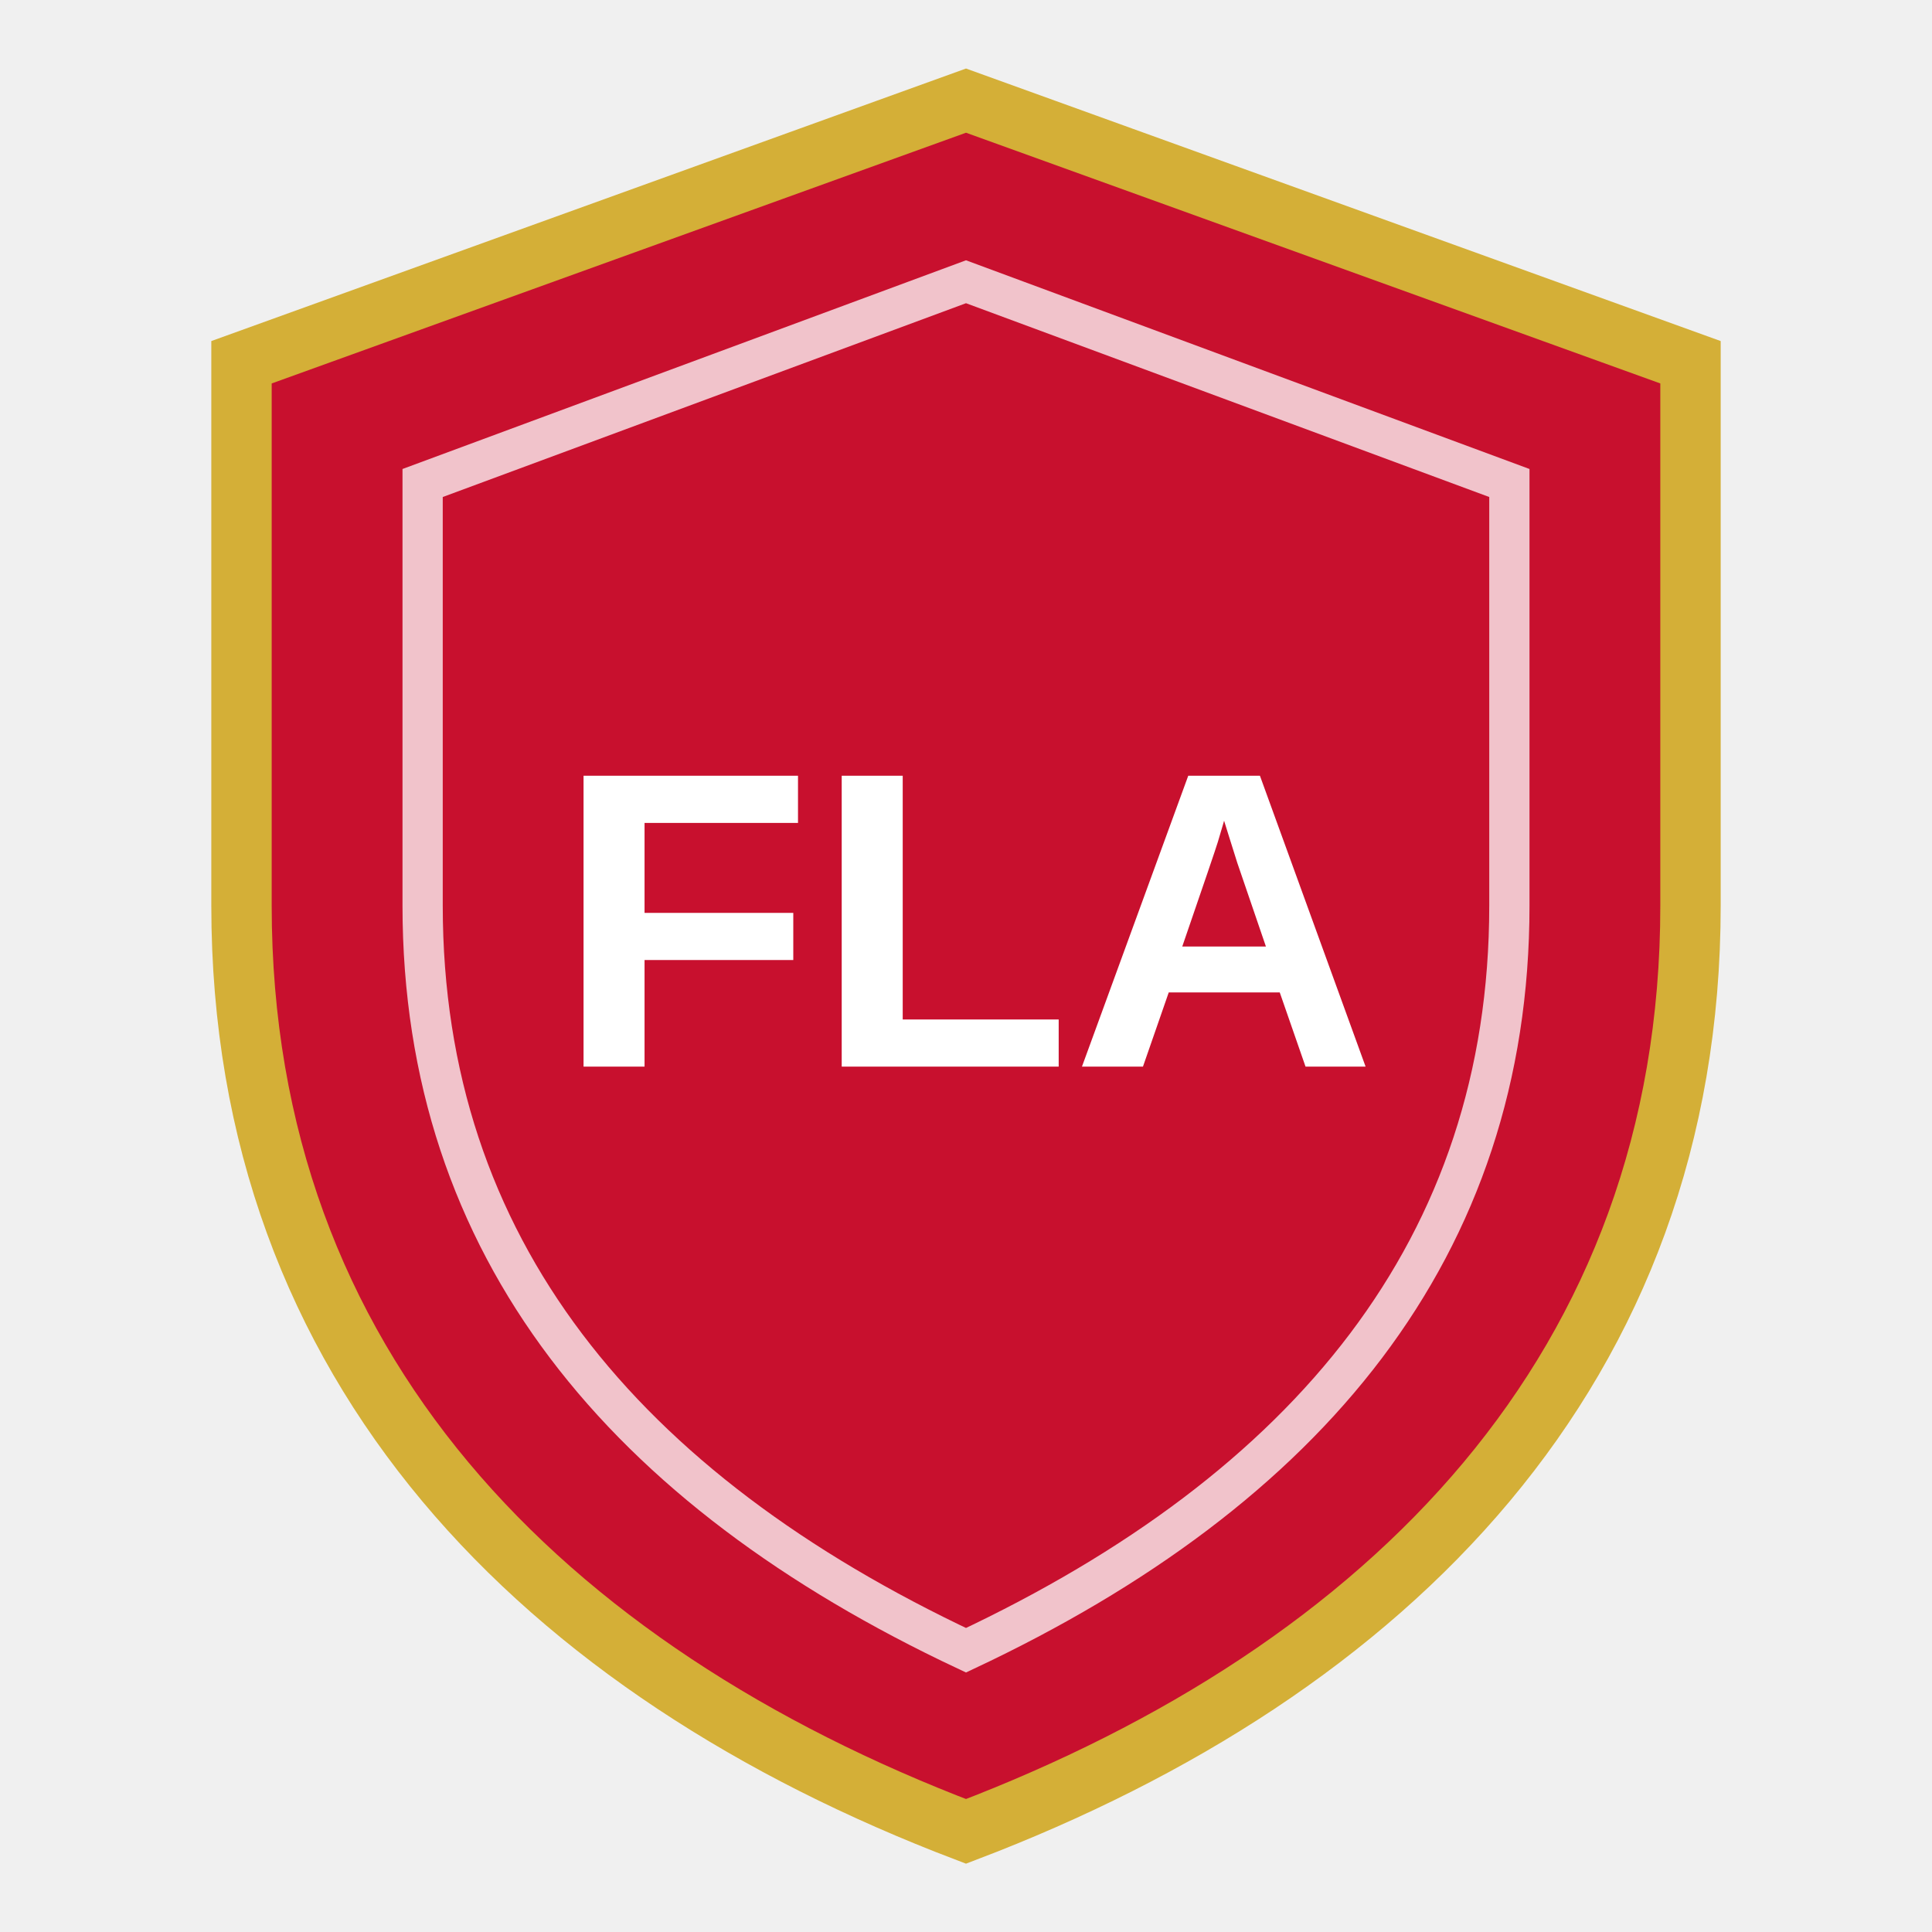
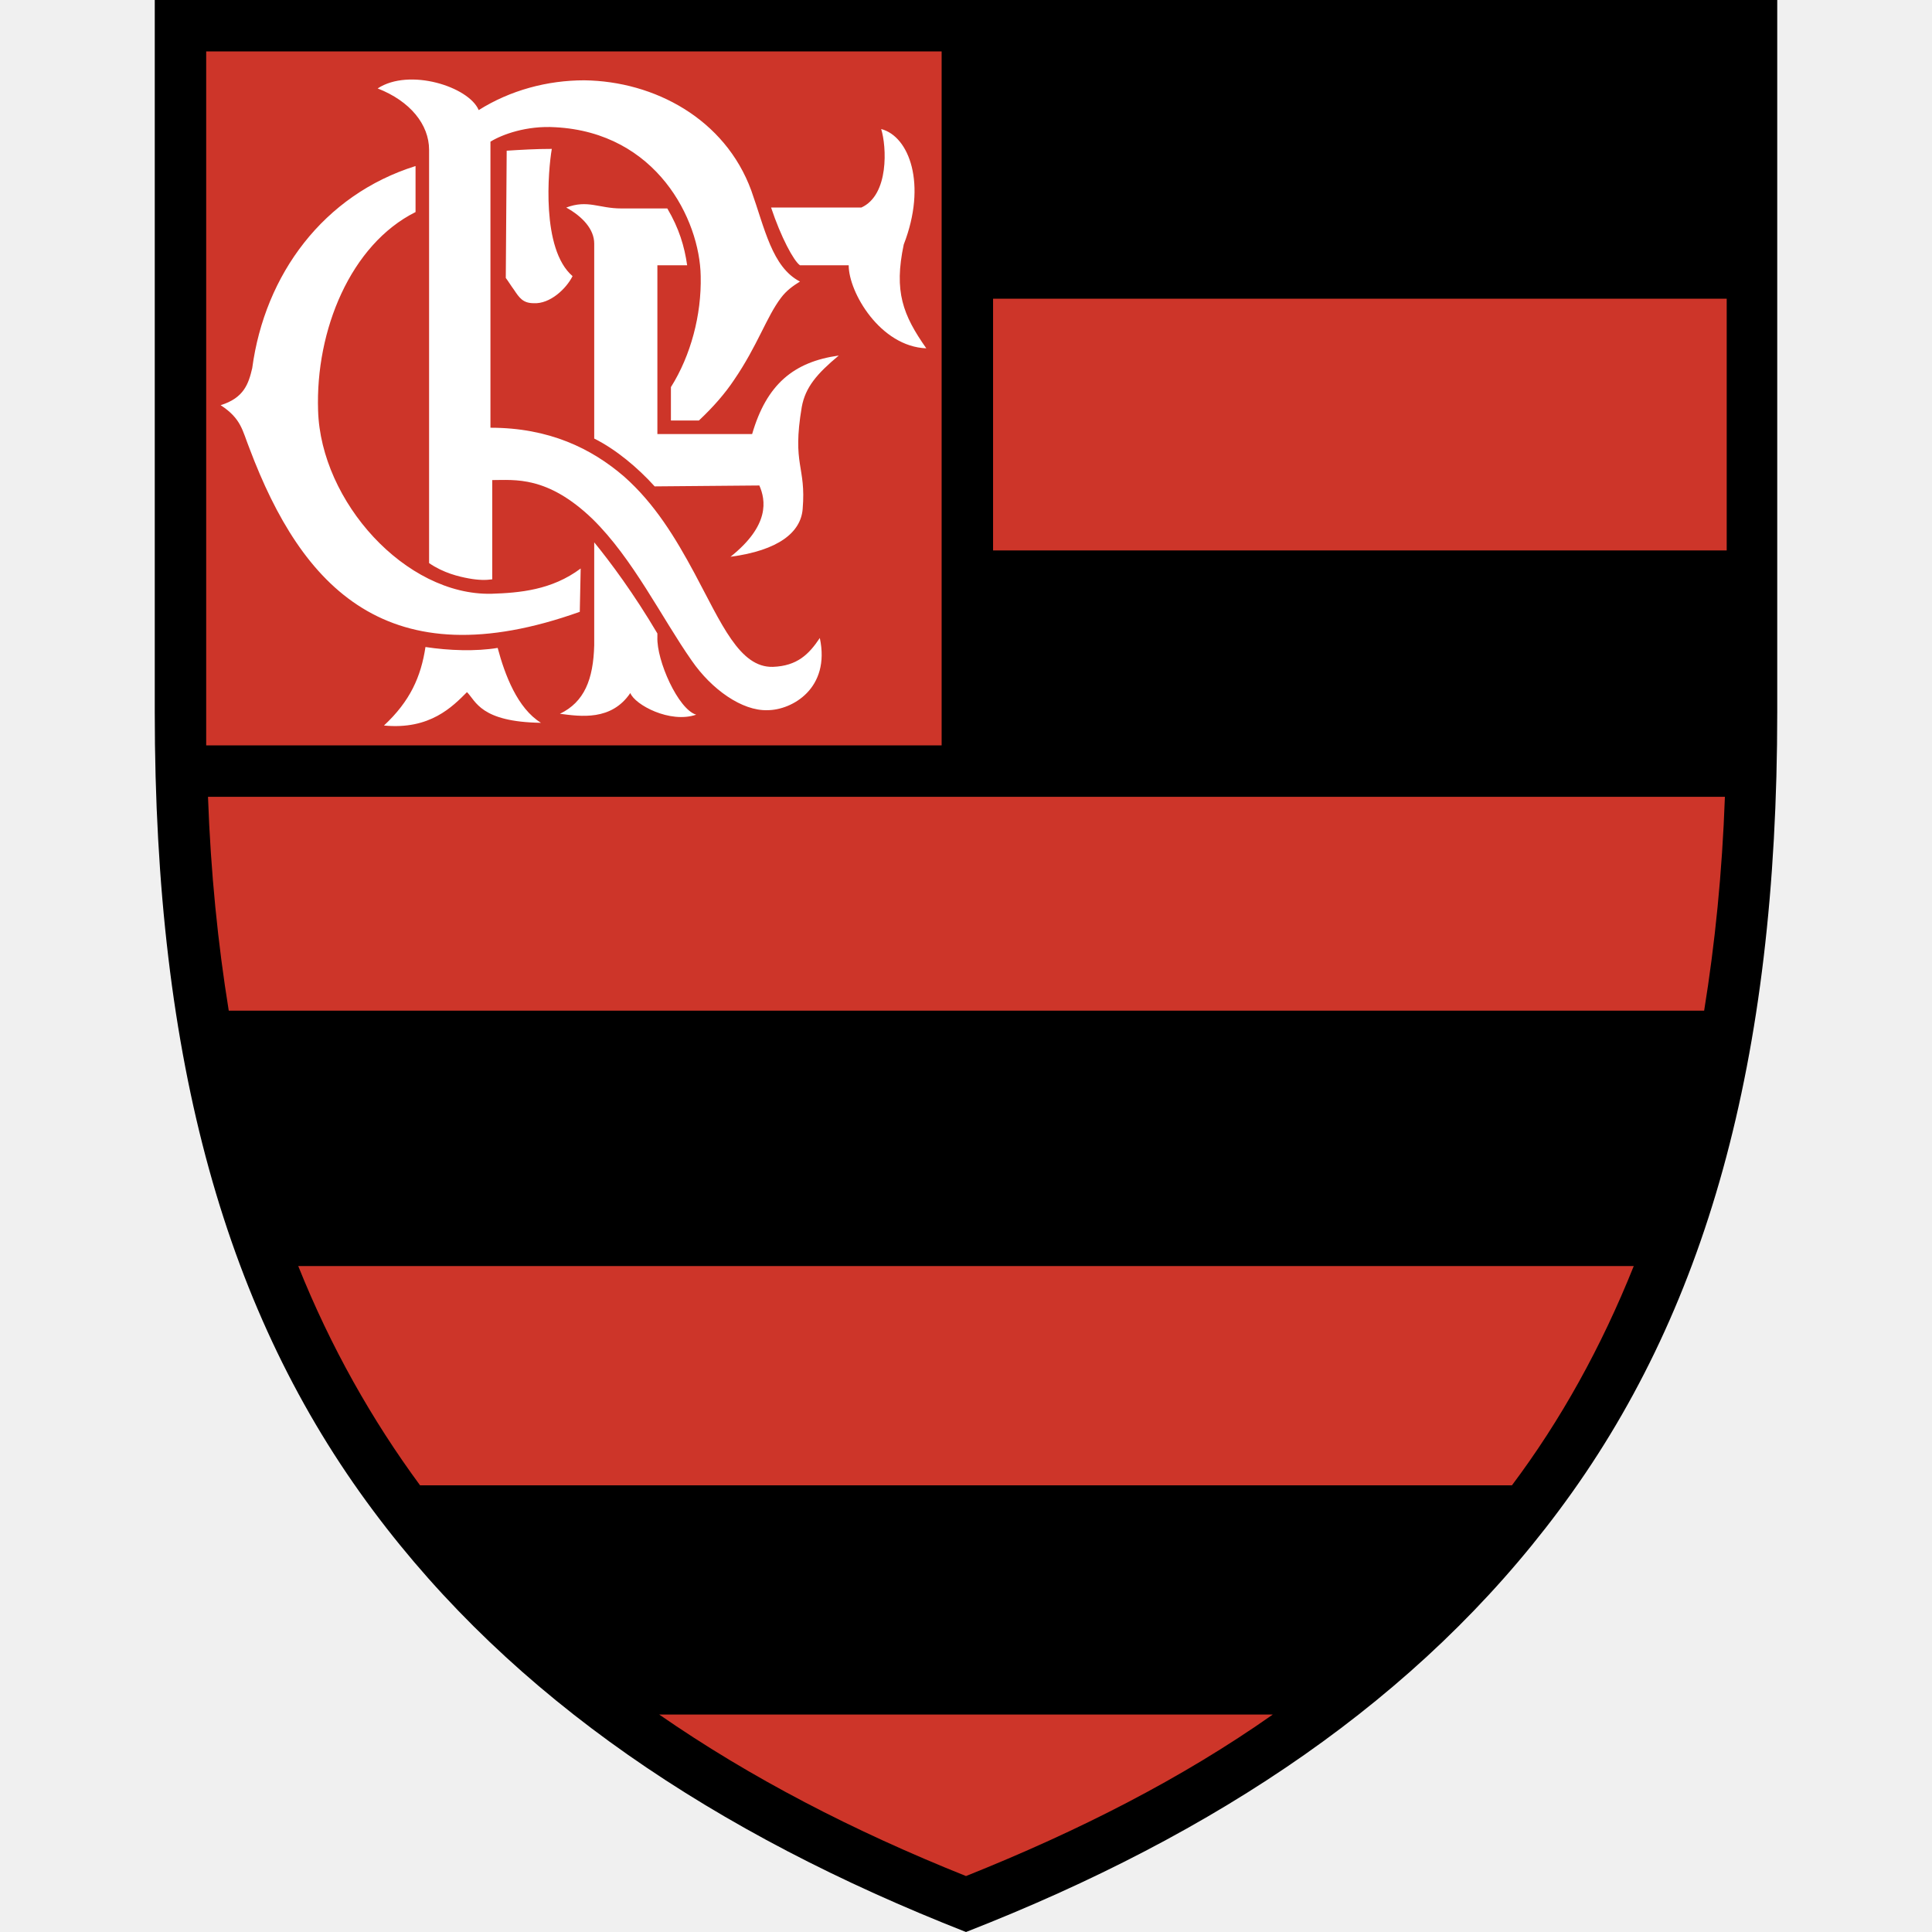
- <svg xmlns="http://www.w3.org/2000/svg" width="96" height="96" viewBox="0 0 96 96">
-   <path d="M48 5 84 18v27c0 23-15 38-36 46C27 83 12 68 12 45V18Z" fill="#C8102E" stroke="#D4AF37" stroke-width="3" />
-   <path d="M48 14 75 24v21c0 17-10 29-27 37C31 74 21 62 21 45V24Z" fill="none" stroke="#FFFFFF" stroke-opacity=".75" stroke-width="2" />
-   <text x="48" y="53" font-family="Arial,sans-serif" font-size="21" font-weight="700" text-anchor="middle" fill="#FFFFFF">FLA</text>
+ <svg xmlns="http://www.w3.org/2000/svg" width="256" height="256" viewBox="-430 579.8 179.8 214.1" preserveAspectRatio="xMidYMid meet">
+   <path d="M-340.1 793.9c-27.8-10.9-50.2-25.9-65.7-46.7-16.2-21.7-24.2-49.6-24.2-88.5v-78.9h179.8v78.9c0 38.9-8 66.8-24.2 88.5-15.5 20.8-37.8 35.8-65.7 46.7z" />
+   <path fill="#CD3529" d="M-340.1 787.7c-12.5-5-23.9-10.9-34-17.9h68c-10.1 7.1-21.5 12.9-34 17.9zm-60.5-43.3c-5.3-7.2-9.9-15.3-13.5-24.3h148c-3.6 9-8.1 17.1-13.5 24.3h-121zm-21.2-52.6c-1.2-7.4-2-15.3-2.3-23.7H-256c-.3 8.4-1.1 16.3-2.3 23.7h-163.5zm84.7-78.9h81.3v27.9h-81.3v-27.9zm-87.2-27.4h81.5v76.9h-81.5v-76.9z" />
+   <path fill="#FFF" d="M-370 659c-2-.6-4.4-6-4.3-8.6v-.4c-2.6-4.4-5.2-7.9-7-10.1v11.4c-.1 3.8-1.1 6.3-3.8 7.6 2.3.3 5.7.8 7.8-2.3.5 1.3 4.4 3.4 7.3 2.4zm7-25.4c.7 1.6 1.2 4.4-3.2 7.9 5.3-.7 7.8-2.7 8-5.3.4-4.8-1.2-4.8-.1-11.3.4-2.2 1.7-3.7 4.1-5.7-5 .7-8 3.2-9.6 8.7h-10.5v-18.7h3.3c-.3-2.1-.9-4.1-2.2-6.3h-5.1c-2.5 0-3.7-1-6.1-.1 1.8 1 3.1 2.4 3.1 4v21.6c2.4 1.2 4.8 3.2 6.7 5.3l11.6-.1zm4.5-24.4h5.4c0 3 3.5 9 8.6 9.2-2.6-3.7-3.6-6.3-2.5-11.5 2.6-6.7.6-12-2.5-12.8.6 1.9.9 7.3-2.2 8.7h-10c1.1 3.3 2.5 5.9 3.2 6.4zm-24.4 38.4c-21.3 7.6-30.8-2.7-36.6-18.1-.8-2-.9-3.3-3.2-4.8 2.6-.8 3.1-2.4 3.5-4.1 1.4-10.4 7.9-19.2 18.1-22.4v5.1c-7.2 3.6-11.1 13.1-10.8 22 .3 10.1 9.7 20.5 19.2 20.3 3.1-.1 6.7-.4 9.9-2.8l-.1 4.8zm-8.1-51.1c1.6-.1 3.2-.2 5-.2-.4 2.3-1.2 11.1 2.3 14.1-.7 1.4-2.5 3.1-4.3 3-1.2 0-1.6-.6-2.2-1.5-.3-.4-.6-.9-.9-1.3l.1-14.1zm-1.6 36.5v11c-.7.1-1.5.1-2.6-.1s-2.8-.6-4.4-1.7v-45.8c0-2.8-2.1-5.4-5.7-6.8 3.5-2.3 10.1-.2 11.2 2.4 3.5-2.2 7.6-3.3 11.7-3.3 7.8.1 15.6 4.3 18.5 12.2 1.5 4.2 2.3 8.5 5.4 10.1-.8.5-1.5 1-2.1 1.8-1.6 2.1-2.6 5.3-5.2 9.1-1 1.5-2.3 3-3.9 4.5h-3.1v-3.7c2.2-3.5 3.4-8 3.3-12.3-.1-6.3-4.9-15.9-16.1-16.5-3.2-.2-5.9.8-7.2 1.6v31.7c6.5 0 11.2 2.3 14.8 5.4 3.4 3 5.7 6.8 7.8 10.7 3 5.6 5 10.5 8.7 10.4 2.7-.1 4-1.4 5.2-3.2 1.2 5.6-3.1 8-5.8 8-2.8.1-6.2-2.3-8.4-5.5-3.3-4.7-6.5-11.3-11-15.7-5-4.8-8.6-4.3-11.1-4.3zm.6 18.6c.8 3 2.2 6.7 4.8 8.3-6.7-.1-7.2-2.4-8.2-3.4-1.6 1.6-4.1 4.2-9.2 3.7 2.9-2.7 4.1-5.4 4.6-8.7 2.6.4 5.6.5 8 .1z" />
</svg>
